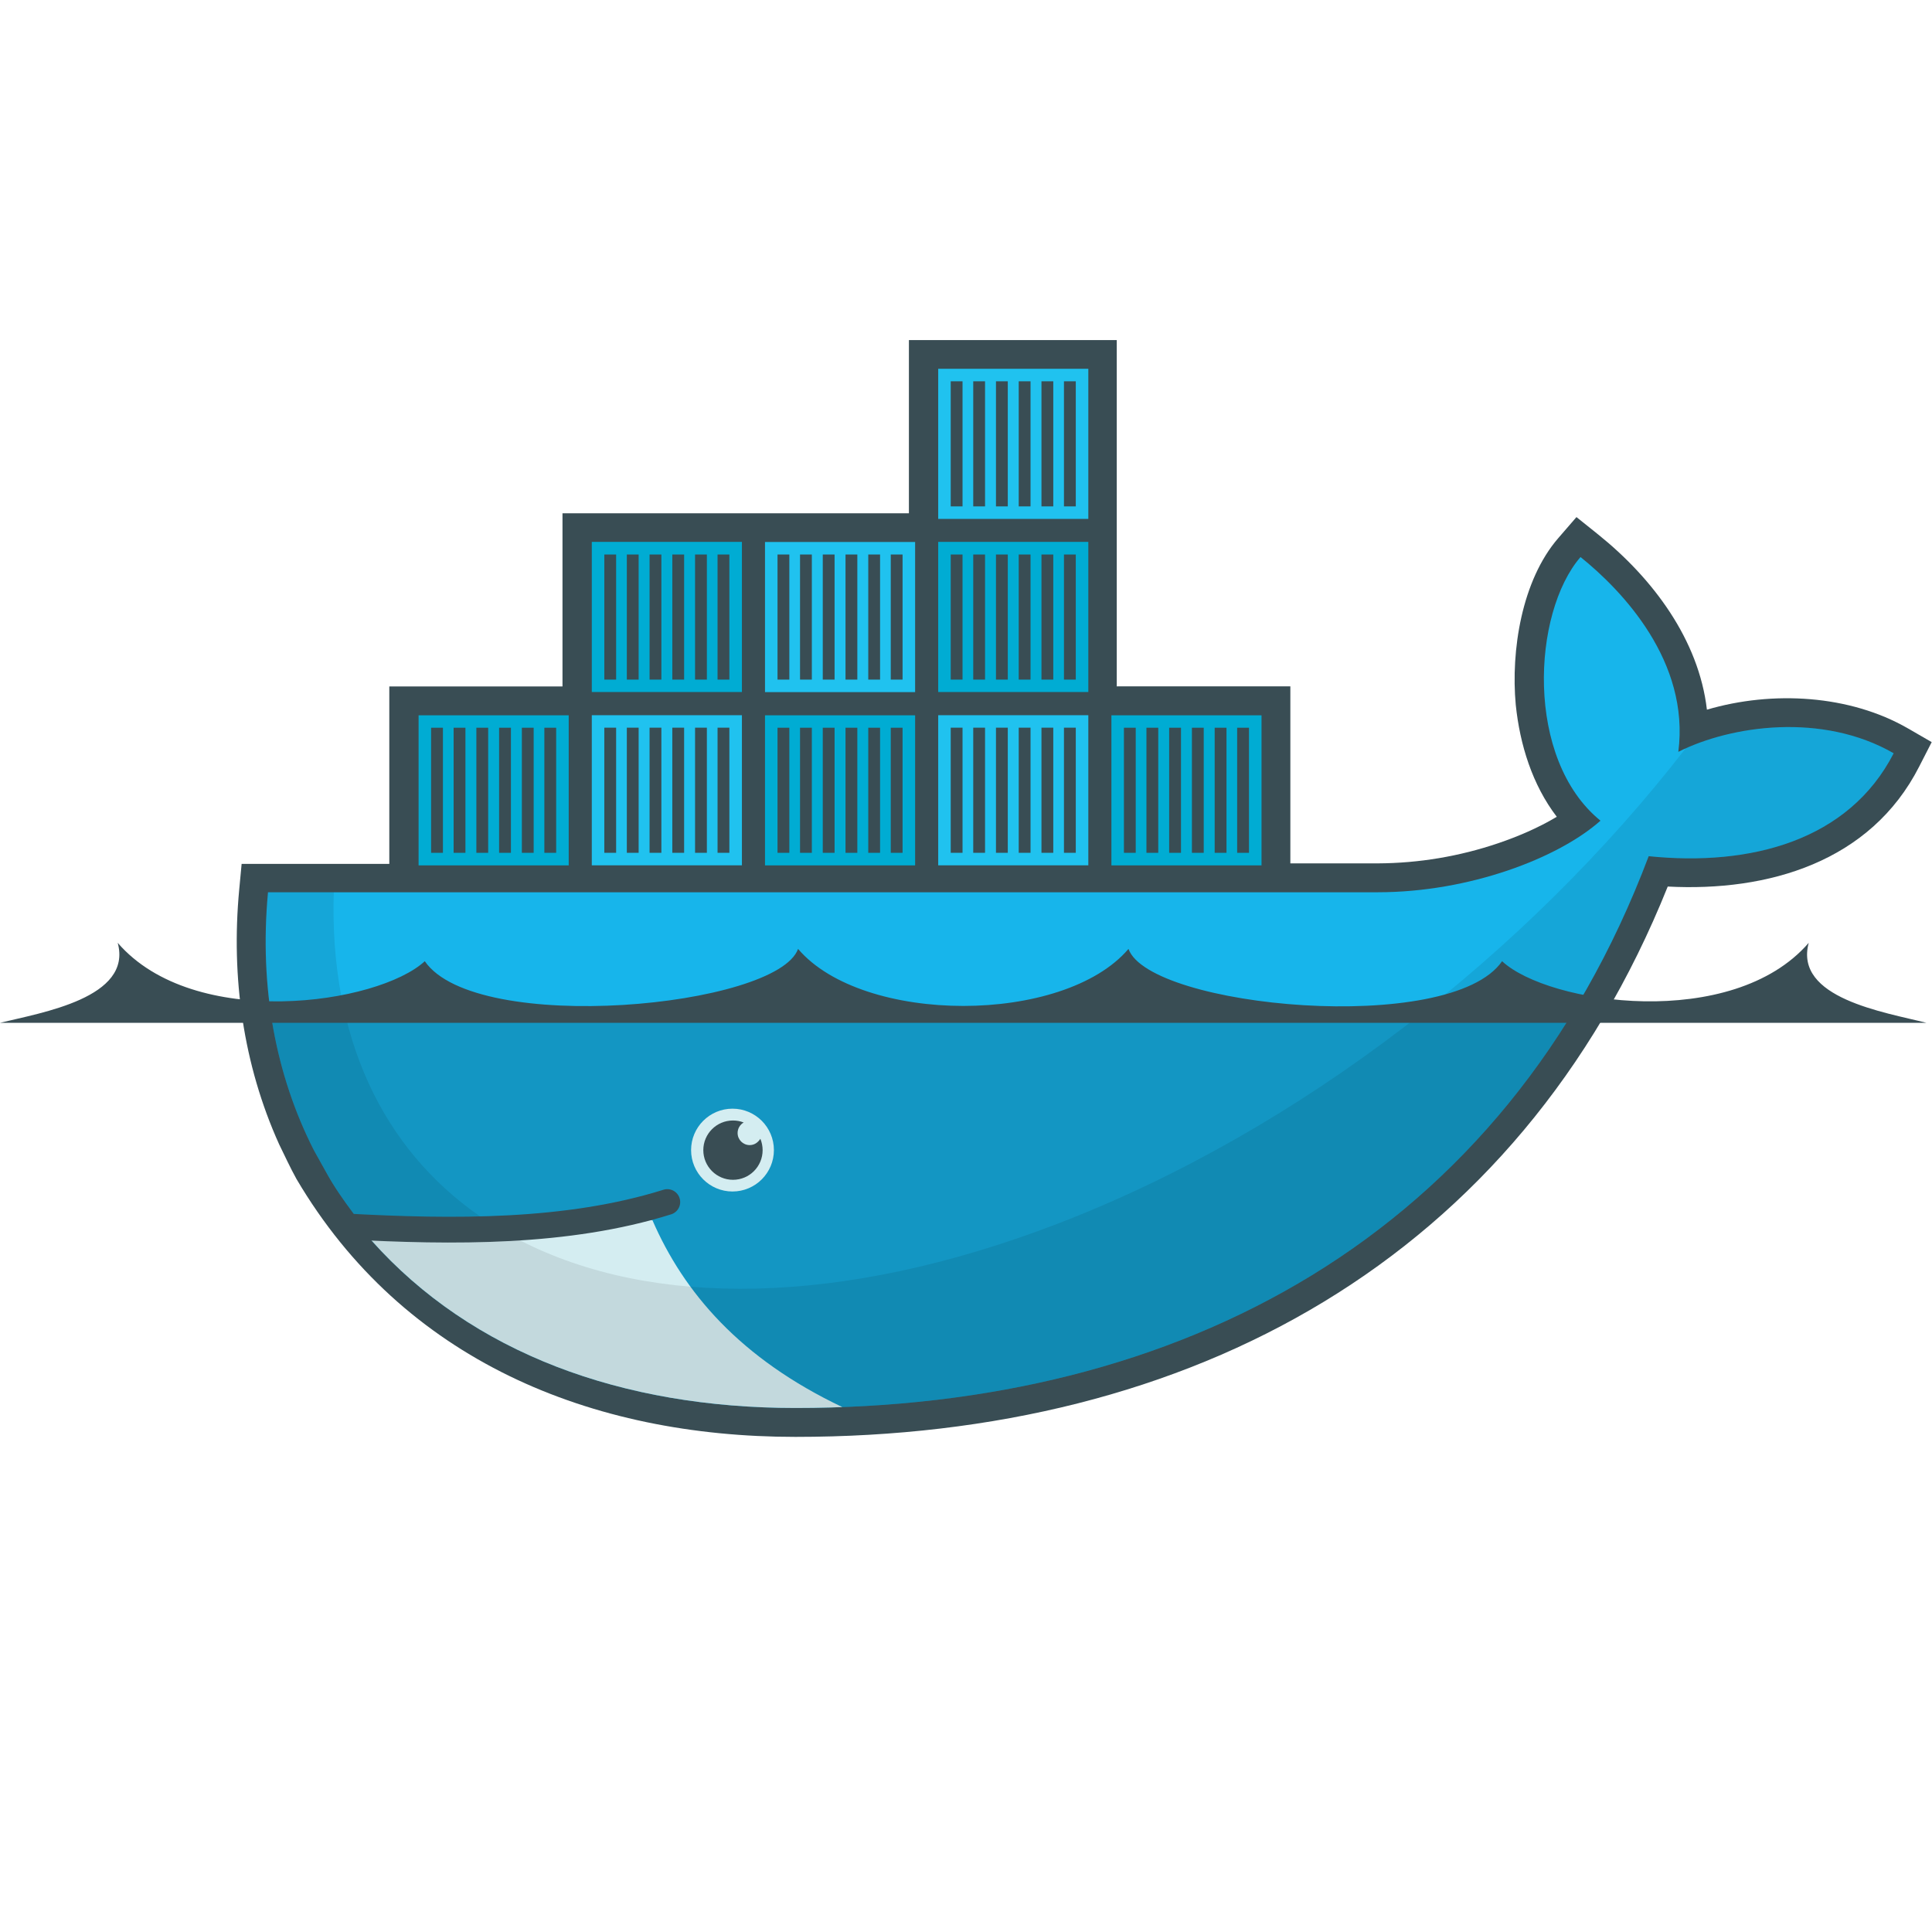
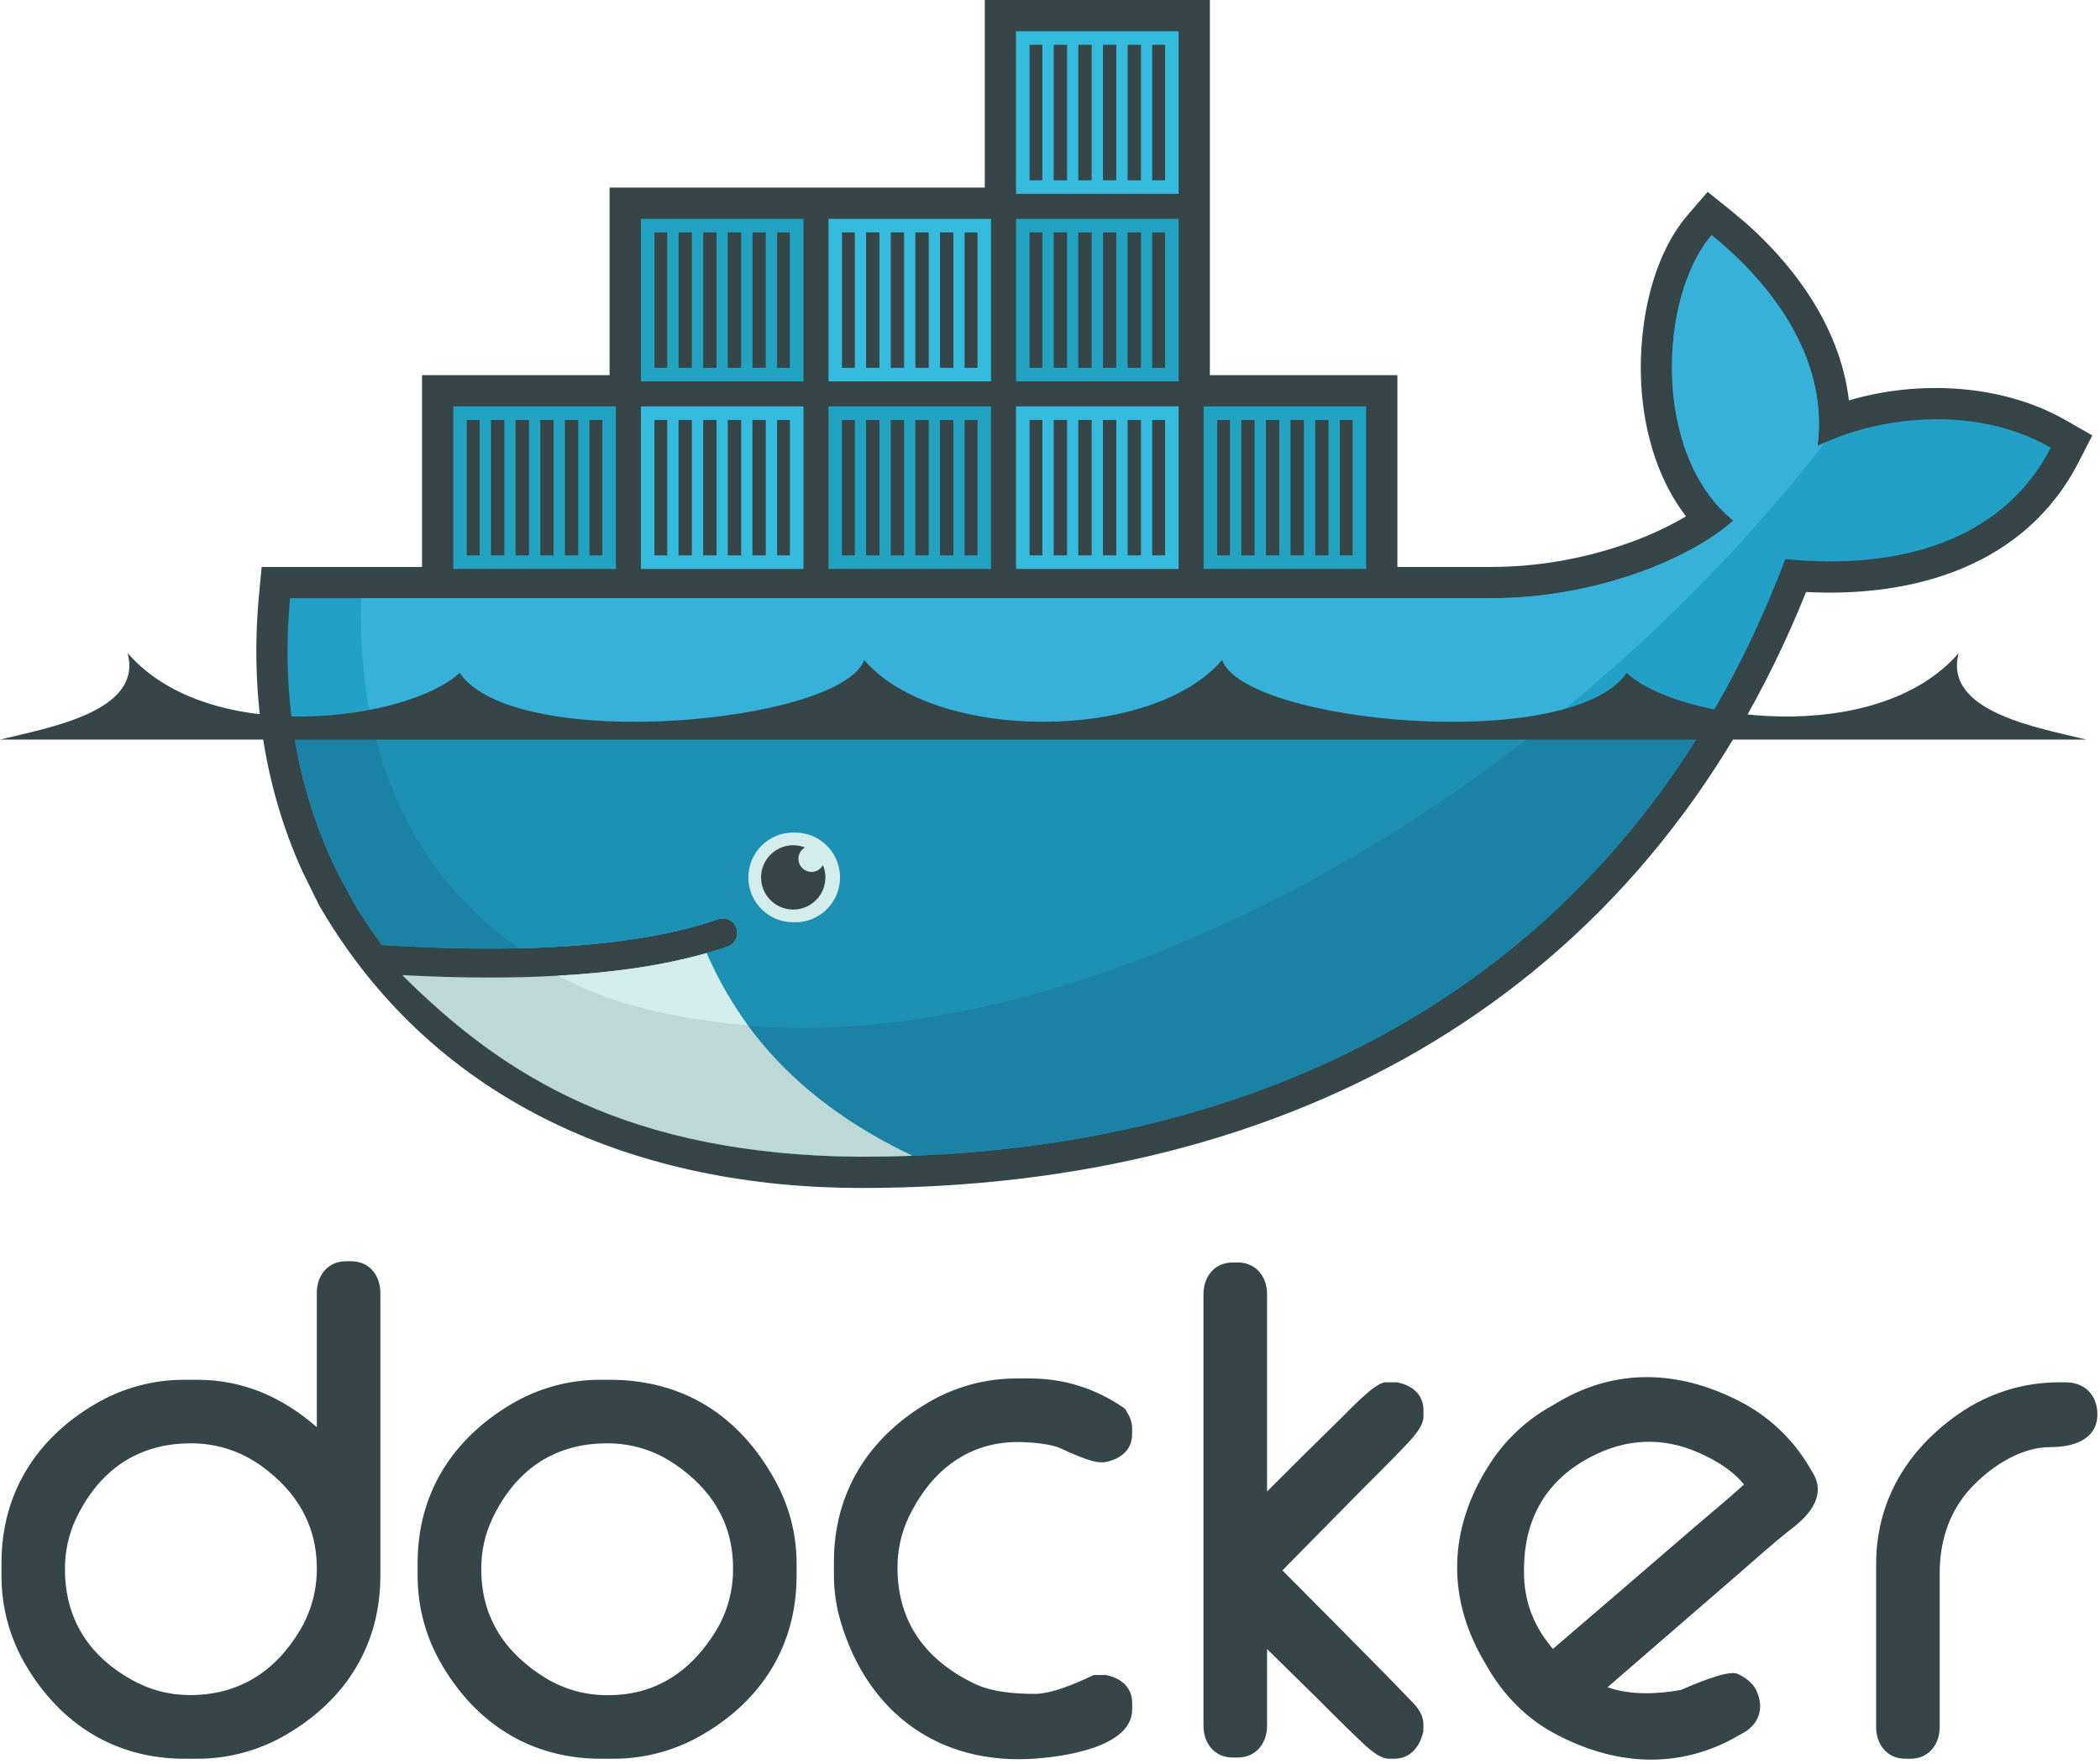
- <svg xmlns="http://www.w3.org/2000/svg" xmlns:xlink="http://www.w3.org/1999/xlink" viewBox="0 0 32 32">
-   <defs>
-     <clipPath id="A">
-       <path d="M76 2v46H54v23H35.58l-.206 2c-1.15 12.53 1.036 24.088 6.063 33.97l1.688 3.03c1 1.817 2.2 3.523 3.438 5.188s1.686 2.583 2.47 3.688C62.32 133.8 82.13 141 105 141c50.648 0 93.633-22.438 112.656-72.844C231.153 69.54 244.1 66.08 250 54.563c-9.4-5.424-21.478-3.685-28.437-.187L240 2l-72 46h-23V2z" />
-     </clipPath>
-   </defs>
-   <g transform="matrix(.679423 0 0 .679423 -2.086149 13.78182)">
-     <path d="M30.305-3.553h4.222V.763h2.135a9.26 9.26 0 0 0 2.934-.492c.46-.156.974-.372 1.426-.644-.596-.778-.9-1.76-1-2.73-.122-1.317.144-3.032 1.036-4.063l.444-.513.53.425c1.332 1.07 2.452 2.565 2.65 4.27 1.603-.472 3.486-.36 4.9.456l.58.335-.305.596c-1.187 2.33-3.687 3.053-6.13 2.925-3.656 9.105-11.615 13.416-21.265 13.416-4.986 0-9.56-1.864-12.164-6.287-.153-.275-.283-.562-.422-.844-.88-1.947-1.173-4.08-.975-6.2l.06-.638h3.6V-3.55h4.222v-4.222h8.445v-4.222h5.067v8.445" fill="#394d54" />
-     <g transform="matrix(.184659 0 0 .184659 3.070472 -11.99786)" clip-path="url(#A)">
-       <g id="B">
-         <g id="C" transform="translate(0 -22.866)">
-           <path d="M123.86 3.8h19.818v19.817H123.86z" fill="#00acd3" />
-           <path d="M123.86 26.676h19.818v19.818H123.86z" fill="#20c2ef" />
-           <path id="D" d="M126.292 21.977V5.46m2.972 16.516V5.46m3.002 16.516V5.46m3.003 16.516V5.46m3.003 16.516V5.46m2.97 16.516V5.46" stroke="#394d54" stroke-width="1.56" />
-           <use xlink:href="#D" y="22.866" />
-         </g>
-         <use xlink:href="#C" transform="matrix(1 0 0 -1 22.866 4.572651)" />
-       </g>
-       <use xlink:href="#B" x="-91.464" y="45.732" />
-       <use xlink:href="#B" x="-45.732" y="45.732" />
-       <use xlink:href="#B" y="45.732" />
-       <path d="M221.57 54.38c1.533-11.915-7.384-21.275-12.914-25.718-6.373 7.368-7.363 26.678 2.635 34.807-5.58 4.956-17.337 9.448-29.376 9.448H34C32.83 85.484 34 146 34 146h217l-.987-91.424c-9.4-5.424-21.484-3.694-28.443-.197" fill="#17b5eb" />
-       <path d="M34 89v57h217V89" fill-opacity=".17" />
-       <path d="M111.237 140.9c-13.54-6.425-20.972-15.16-25.107-24.694L45 118l21 28 45.237-5.1" fill="#d4edf1" />
-       <path d="M222.5 53.938v.03c-20.86 26.9-50.783 50.38-82.906 62.72-28.655 11.008-53.638 11.06-70.875 2.22-1.856-1.048-3.676-2.212-5.5-3.312-12.637-8.832-19.754-23.44-19.156-42.687H34V146h217V50h-25z" fill-opacity=".085" />
-     </g>
-     <path d="M11.496 9.613c2.616.143 5.407.17 7.842-.594" fill="none" stroke="#394d54" stroke-width=".628" stroke-linecap="round" />
-     <path d="M21.937 7.753a1.01 1.01 0 0 1-1.009 1.009 1.01 1.01 0 0 1-1.01-1.009 1.01 1.01 0 0 1 1.01-1.01 1.01 1.01 0 0 1 1.009 1.01z" fill="#d4edf1" />
-     <path d="M21.2 7.08c-.088.05-.148.146-.148.256 0 .163.132.295.295.295.112 0 .2-.062.26-.154a.73.73 0 0 1 .055.277c0 .4-.324.723-.723.723s-.723-.324-.723-.723.324-.723.723-.723a.72.72 0 0 1 .262.049zM3.07 4.65h46.964c-1.023-.26-3.235-.6-2.87-1.95-1.86 2.152-6.344 1.5-7.475.448-1.26 1.828-8.597 1.133-9.108-.3-1.58 1.854-6.475 1.854-8.055 0-.512 1.424-7.848 2.12-9.1.3C12.284 4.2 7.8 4.853 5.94 2.7c.365 1.34-1.848 1.7-2.87 1.95" fill="#394d54" />
+ <svg xmlns="http://www.w3.org/2000/svg" viewBox="0 0 256 215">
+   <defs />
+   <g fill="none" fill-rule="evenodd">
+     <path fill="#364548" d="M38.62 173.98v-16.36c0-2.15 1.34-3.87 3.57-3.87h.61c2.23 0 3.57 1.72 3.57 3.87v34.45c0 8.4-4.15 15.08-11.39 19.34a21.37 21.37 0 01-10.94 2.99H22.5c-8.4 0-15.07-4.16-19.34-11.38a21.31 21.31 0 01-2.98-10.95v-1.54c0-8.4 4.15-15.08 11.37-19.34a21.3 21.3 0 0110.95-2.99h1.54c5.69 0 10.5 2.2 14.58 5.78zM7.92 191.3c0 6.07 2.94 10.63 8.26 13.54a14.33 14.33 0 006.94 1.8c5.95 0 10.37-2.8 13.42-7.85a14.54 14.54 0 002.08-7.65c0-5.26-2.5-9.36-6.73-12.41a14.46 14.46 0 00-8.62-2.78c-6.5 0-11.16 3.28-13.97 9.11a14.23 14.23 0 00-1.38 6.24zm65.33-23.1h1.07c8.98 0 15.8 4.36 20.13 12.2a20.83 20.83 0 012.66 10.13v1.54c0 8.4-4.14 15.1-11.38 19.34a21.43 21.43 0 01-10.95 2.99h-1.53c-8.4 0-15.08-4.16-19.34-11.38a21.32 21.32 0 01-3-10.95v-1.54c0-8.4 4.18-15.06 11.39-19.34a21.2 21.2 0 0110.95-2.99zm-14.58 23.1c0 5.89 2.89 10.22 7.86 13.27a14.36 14.36 0 007.64 2.08c5.82 0 10.12-2.95 13.12-7.86a14.4 14.4 0 002.07-7.65c0-5.47-2.64-9.66-7.15-12.69a14.41 14.41 0 00-8.2-2.5c-6.49 0-11.16 3.28-13.96 9.11a14.2 14.2 0 00-1.38 6.24zm70.65-14.73c-1.17-.54-3.36-.73-4.62-.77-6.47-.25-11.16 3.4-13.9 9.1a14.17 14.17 0 00-1.39 6.24c0 6.64 3.49 11.29 9.41 14.12 2.17 1.03 4.96 1.23 7.32 1.23 2.08 0 5.02-1.27 6.87-2.15l.32-.15h1.43l.16.03c1.76.37 3.1 1.48 3.1 3.38v.77c0 4.71-8.63 5.8-11.92 6.02-11.6.8-20.3-5.57-23.6-16.64a20.07 20.07 0 01-.84-5.84v-1.53c0-8.4 4.17-15.06 11.38-19.34a21.21 21.21 0 0110.95-3h1.54c4.13 0 7.93 1.18 11.34 3.5l.28.2.18.3c.37.6.68 1.31.68 2.04v.76c0 1.98-1.48 3.05-3.26 3.39l-.15.03h-.46c-1.16 0-3.78-1.2-4.82-1.69zm25.14 5.25c3-3.01 6.03-6.02 9.08-8.99.85-.82 4.08-4.32 5.35-4.32h1.38l.16.03c1.77.37 3.1 1.49 3.1 3.39v.76c0 1.3-1.52 2.8-2.36 3.7-1.78 1.88-3.65 3.7-5.48 5.55l-9.36 9.5c4.03 4.04 8.06 8.09 12.06 12.16a313.3 313.3 0 013.3 3.4c.38.4.95.9 1.27 1.46.35.53.56 1.12.56 1.76v.8l-.04.18c-.44 1.77-1.56 3.2-3.52 3.2h-.61c-1.29 0-2.73-1.45-3.61-2.28-1.81-1.7-3.56-3.5-5.33-5.25l-5.95-5.84v9.34c0 2.15-1.35 3.88-3.57 3.88h-.61c-2.23 0-3.57-1.73-3.57-3.88v-52.6c0-2.15 1.34-3.87 3.57-3.87h.6c2.23 0 3.58 1.72 3.58 3.87v24.05zm96.58-13.31h.77c2.32 0 3.87 1.56 3.87 3.87 0 3.21-3.07 4.03-5.72 4.03-3.48 0-6.8 2.11-9.2 4.47-3 2.95-4.3 6.73-4.3 10.88v18.76c0 2.15-1.34 3.88-3.57 3.88h-.61c-2.23 0-3.57-1.73-3.57-3.88v-19.84c0-7.61 3.7-13.83 9.89-18.2 3.69-2.6 7.92-3.97 12.44-3.97zm-55.08 37.17c2.82.99 6.04.85 8.93.34 1.48-.63 5.26-2.28 6.66-2.04l.21.04.2.1c.85.41 1.66 1 2.1 1.86 1.01 2.03.52 4.07-1.47 5.22l-.66.38c-7.35 4.24-15.17 3.65-22.5-.3-3.5-1.9-6.18-4.71-8.16-8.14l-.46-.8c-4.72-8.17-4.08-16.77 1.24-24.54a21.2 21.2 0 017.05-6.38l1.06-.62c6.92-4 14.34-3.72 21.45-.21a20.98 20.98 0 019.05 8.4l.39.66c1.55 2.68-.46 5.02-2.53 6.62-2.41 1.86-4.84 4.1-7.15 6.08l-15.4 13.33zm-6.65-4.67c5.75-4.93 11.5-9.87 17.23-14.82 1.96-1.69 4.11-3.44 6.06-5.22-1.56-1.96-4.17-3.38-6.38-4.23-4.47-1.7-8.88-1.13-12.98 1.24-5.37 3.1-7.65 8.03-7.45 14.17a13.6 13.6 0 002.01 6.8c.46.73.96 1.41 1.5 2.06zM147.49 45.73h22.86v23.38h11.56c5.34 0 10.84-.95 15.9-2.67a40.69 40.69 0 007.72-3.49c-3.23-4.21-4.88-9.53-5.36-14.78-.66-7.13.78-16.42 5.6-22l2.4-2.78 2.87 2.3c7.21 5.8 13.28 13.89 14.35 23.12 8.68-2.56 18.87-1.95 26.53 2.47l3.14 1.8-1.65 3.23c-6.48 12.64-20.01 16.55-33.24 15.86-19.8 49.3-62.9 72.65-115.16 72.65-27 0-51.77-10.1-65.87-34.05l-.23-.39-2.06-4.18c-4.77-10.54-6.35-22.1-5.28-33.64l.33-3.45h19.55V45.73h22.86V22.87h45.74V0h27.44v45.73" />
+     <path fill="#22A0C8" d="M221.57 54.38c1.53-11.92-7.38-21.27-12.91-25.72-6.38 7.37-7.37 26.68 2.63 34.8-5.58 4.97-17.34 9.46-29.37 9.46H35.36c-1.17 12.56 1.04 24.14 6.08 34.04l1.66 3.05a56.54 56.54 0 003.46 5.19c6.02.38 11.58.52 16.66.4 9.99-.22 18.14-1.4 24.31-3.54a1.76 1.76 0 011.16 3.33c-.83.29-1.68.55-2.57.8a76.45 76.45 0 01-16.8 2.74c.4.01-.42.06-.42.06l-.75.06c-2.65.15-5.5.18-8.43.18-3.2 0-6.34-.06-9.86-.24l-.09.06c12.21 13.73 31.3 21.96 55.23 21.96 50.65 0 93.61-22.45 112.64-72.86 13.5 1.39 26.46-2.06 32.36-13.57-9.4-5.43-21.48-3.7-28.44-.2" />
+     <path fill="#37B1D9" d="M221.57 54.38c1.53-11.92-7.38-21.27-12.91-25.72-6.38 7.37-7.37 26.68 2.63 34.8-5.58 4.97-17.34 9.46-29.37 9.46H44.04c-.6 19.24 6.54 33.85 19.18 42.68 9.99-.22 18.14-1.4 24.31-3.54a1.76 1.76 0 011.16 3.33c-.83.29-1.68.55-2.57.8a80.38 80.38 0 01-17.25 2.86l-.17-.15c17.24 8.84 42.23 8.8 70.89-2.2 32.13-12.34 62.03-35.86 82.89-62.76l-.92.44" />
+     <path fill="#1B81A5" d="M35.65 88.19a58.57 58.57 0 005.8 18.77l1.66 3.05a56.43 56.43 0 003.46 5.19c6.02.38 11.58.52 16.66.4 9.99-.22 18.14-1.4 24.31-3.54a1.76 1.76 0 011.16 3.33c-.83.29-1.68.55-2.57.8a80.4 80.4 0 01-17.22 2.8c-.23.02-.64.02-.87.03-2.65.15-5.47.24-8.4.24-3.2 0-6.46-.06-9.98-.24 12.21 13.73 31.42 21.99 55.35 21.99 43.36 0 81.09-16.46 102.98-52.82H35.65" />
+     <path fill="#1D91B4" d="M45.37 88.19c2.59 11.82 8.82 21.1 17.86 27.41 9.99-.22 18.14-1.4 24.31-3.54a1.76 1.76 0 011.16 3.33c-.83.29-1.68.55-2.57.8A81.6 81.6 0 0168.8 119c17.23 8.84 42.15 8.72 70.8-2.29 17.34-6.66 34.02-16.57 49-28.51H45.36" />
+     <path fill="#23A3C2" d="M55.26 49.54h19.82v19.82H55.26V49.54zm1.65 1.66h1.57V67.7H56.9V51.2zm2.94 0h1.63V67.7h-1.63V51.2zm3 0h1.63V67.7h-1.63V51.2zm3 0h1.63V67.7h-1.62V51.2zm3.01 0h1.63V67.7h-1.63V51.2zm3 0h1.57V67.7h-1.57V51.2zm6.27-24.52h19.82v19.81H78.13V26.68zm1.65 1.65h1.56v16.51h-1.56V28.33zm2.94 0h1.62v16.51h-1.62V28.33zm3 0h1.63v16.51h-1.63V28.33zm3 0h1.63v16.51h-1.63V28.33zm3 0h1.63v16.51h-1.62V28.33zm3 0h1.57v16.51h-1.56V28.33z" />
+     <path fill="#34BBDE" d="M78.13 49.54h19.82v19.82H78.13V49.54zm1.65 1.66h1.56V67.7h-1.56V51.2zm2.94 0h1.62V67.7h-1.62V51.2zm3 0h1.63V67.7h-1.63V51.2zm3 0h1.63V67.7h-1.63V51.2zm3 0h1.63V67.7h-1.62V51.2zm3 0h1.57V67.7h-1.56V51.2z" />
+     <path fill="#23A3C2" d="M101 49.54h19.81v19.82H101V49.54zm1.64 1.66h1.57V67.7h-1.57V51.2zm2.94 0h1.63V67.7h-1.63V51.2zm3 0h1.63V67.7h-1.62V51.2zm3.01 0h1.63V67.7h-1.63V51.2zm3 0h1.63V67.7h-1.63V51.2zm3 0h1.57V67.7h-1.57V51.2z" />
+     <path fill="#34BBDE" d="M101 26.68h19.81v19.81H101V26.68zm1.64 1.65h1.57v16.51h-1.57V28.33zm2.94 0h1.63v16.51h-1.63V28.33zm3 0h1.63v16.51h-1.62V28.33zm3.01 0h1.63v16.51h-1.63V28.33zm3 0h1.63v16.51h-1.63V28.33zm3 0h1.57v16.51h-1.57V28.33zm6.27 21.21h19.82v19.82h-19.82V49.54zm1.65 1.66h1.56V67.7h-1.56V51.2zm2.94 0h1.63V67.7h-1.63V51.2zm3 0h1.63V67.7h-1.63V51.2zm3 0h1.63V67.7h-1.62V51.2zm3 0h1.64V67.7h-1.63V51.2zm3.01 0h1.57V67.7h-1.57V51.2z" />
+     <path fill="#23A3C2" d="M123.86 26.68h19.82v19.81h-19.82V26.68zm1.65 1.65h1.56v16.51h-1.56V28.33zm2.94 0h1.63v16.51h-1.63V28.33zm3 0h1.63v16.51h-1.63V28.33zm3 0h1.63v16.51h-1.62V28.33zm3 0h1.64v16.51h-1.63V28.33zm3.01 0h1.57v16.51h-1.57V28.33z" />
+     <path fill="#34BBDE" d="M123.86 3.81h19.82v19.82h-19.82V3.81zm1.65 1.65h1.56v16.52h-1.56V5.46zm2.94 0h1.63v16.52h-1.63V5.46zm3 0h1.63v16.52h-1.63V5.46zm3 0h1.63v16.52h-1.62V5.46zm3 0h1.64v16.52h-1.63V5.46zm3.01 0h1.57v16.52h-1.57V5.46z" />
+     <path fill="#23A3C2" d="M146.72 49.54h19.82v19.82h-19.81V49.54zm1.65 1.66h1.57V67.7h-1.56V51.2zm2.94 0h1.63V67.7h-1.62V51.2zm3 0h1.64V67.7h-1.63V51.2zm3.01 0h1.63V67.7h-1.63V51.2zm3 0h1.63V67.7h-1.62V51.2zm3 0h1.57V67.7h-1.56V51.2z" />
+     <path fill="#D3ECEC" d="M96.7 101.5a5.47 5.47 0 110 10.93 5.47 5.47 0 010-10.94" />
+     <path fill="#364548" d="M96.7 103.04c.5 0 .98.1 1.42.27a1.6 1.6 0 00.8 2.98c.6 0 1.13-.34 1.4-.83a3.92 3.92 0 11-3.62-2.42M0 90.16h254.33c-5.54-1.4-17.52-3.3-15.55-10.56-10.07 11.65-34.35 8.18-40.48 2.43-6.82 9.9-46.55 6.14-49.32-1.57-8.56 10.04-35.07 10.04-43.63 0-2.77 7.7-42.5 11.47-49.32 1.57-6.13 5.75-30.41 9.22-40.48-2.43C17.52 86.86 5.54 88.76 0 90.16" />
+     <path fill="#BDD9D7" d="M111.24 140.89c-13.54-6.42-20.97-15.16-25.1-24.7-5.04 1.44-11.08 2.36-18.1 2.75-2.66.15-5.44.23-8.36.23-3.37 0-6.92-.1-10.64-.3 12.42 12.41 27.69 21.96 55.97 22.14 2.1 0 4.16-.04 6.23-.12" />
+     <path fill="#D3ECEC" d="M91.16 125a47.46 47.46 0 01-5.03-8.8c-5.03 1.43-11.07 2.35-18.1 2.74 4.83 2.62 11.73 5.05 23.13 6.05" />
  </g>
</svg>
